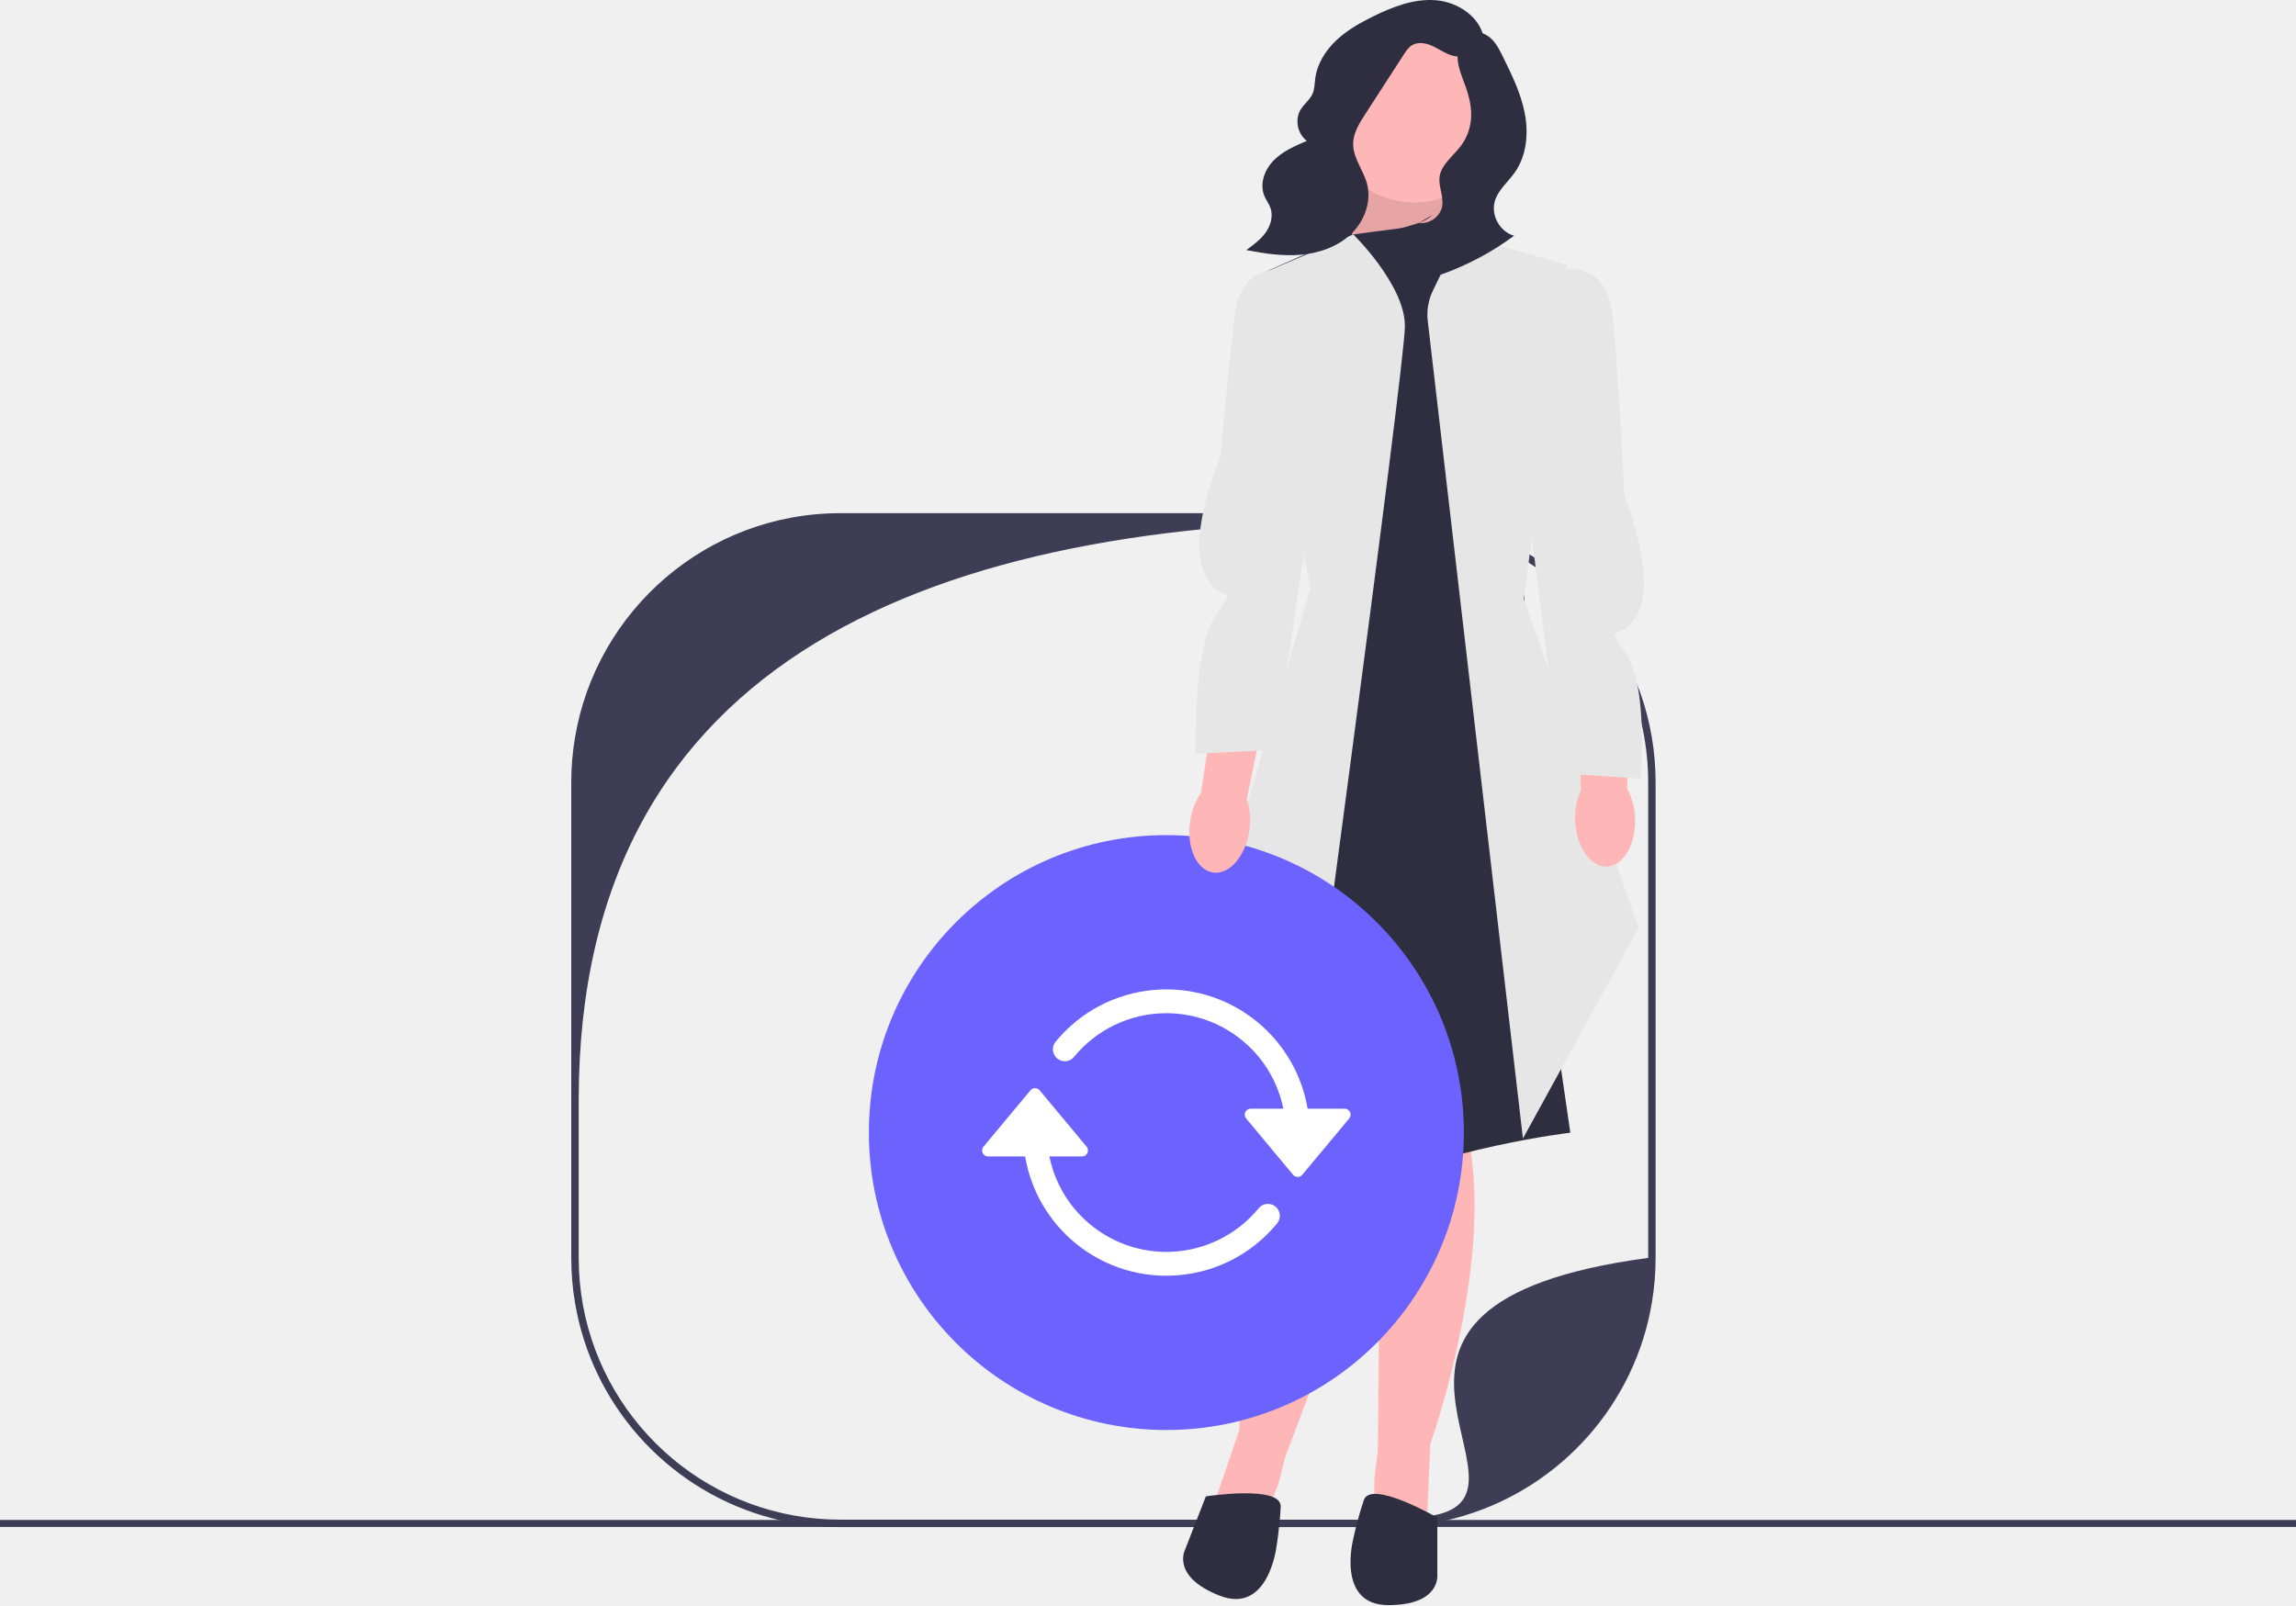
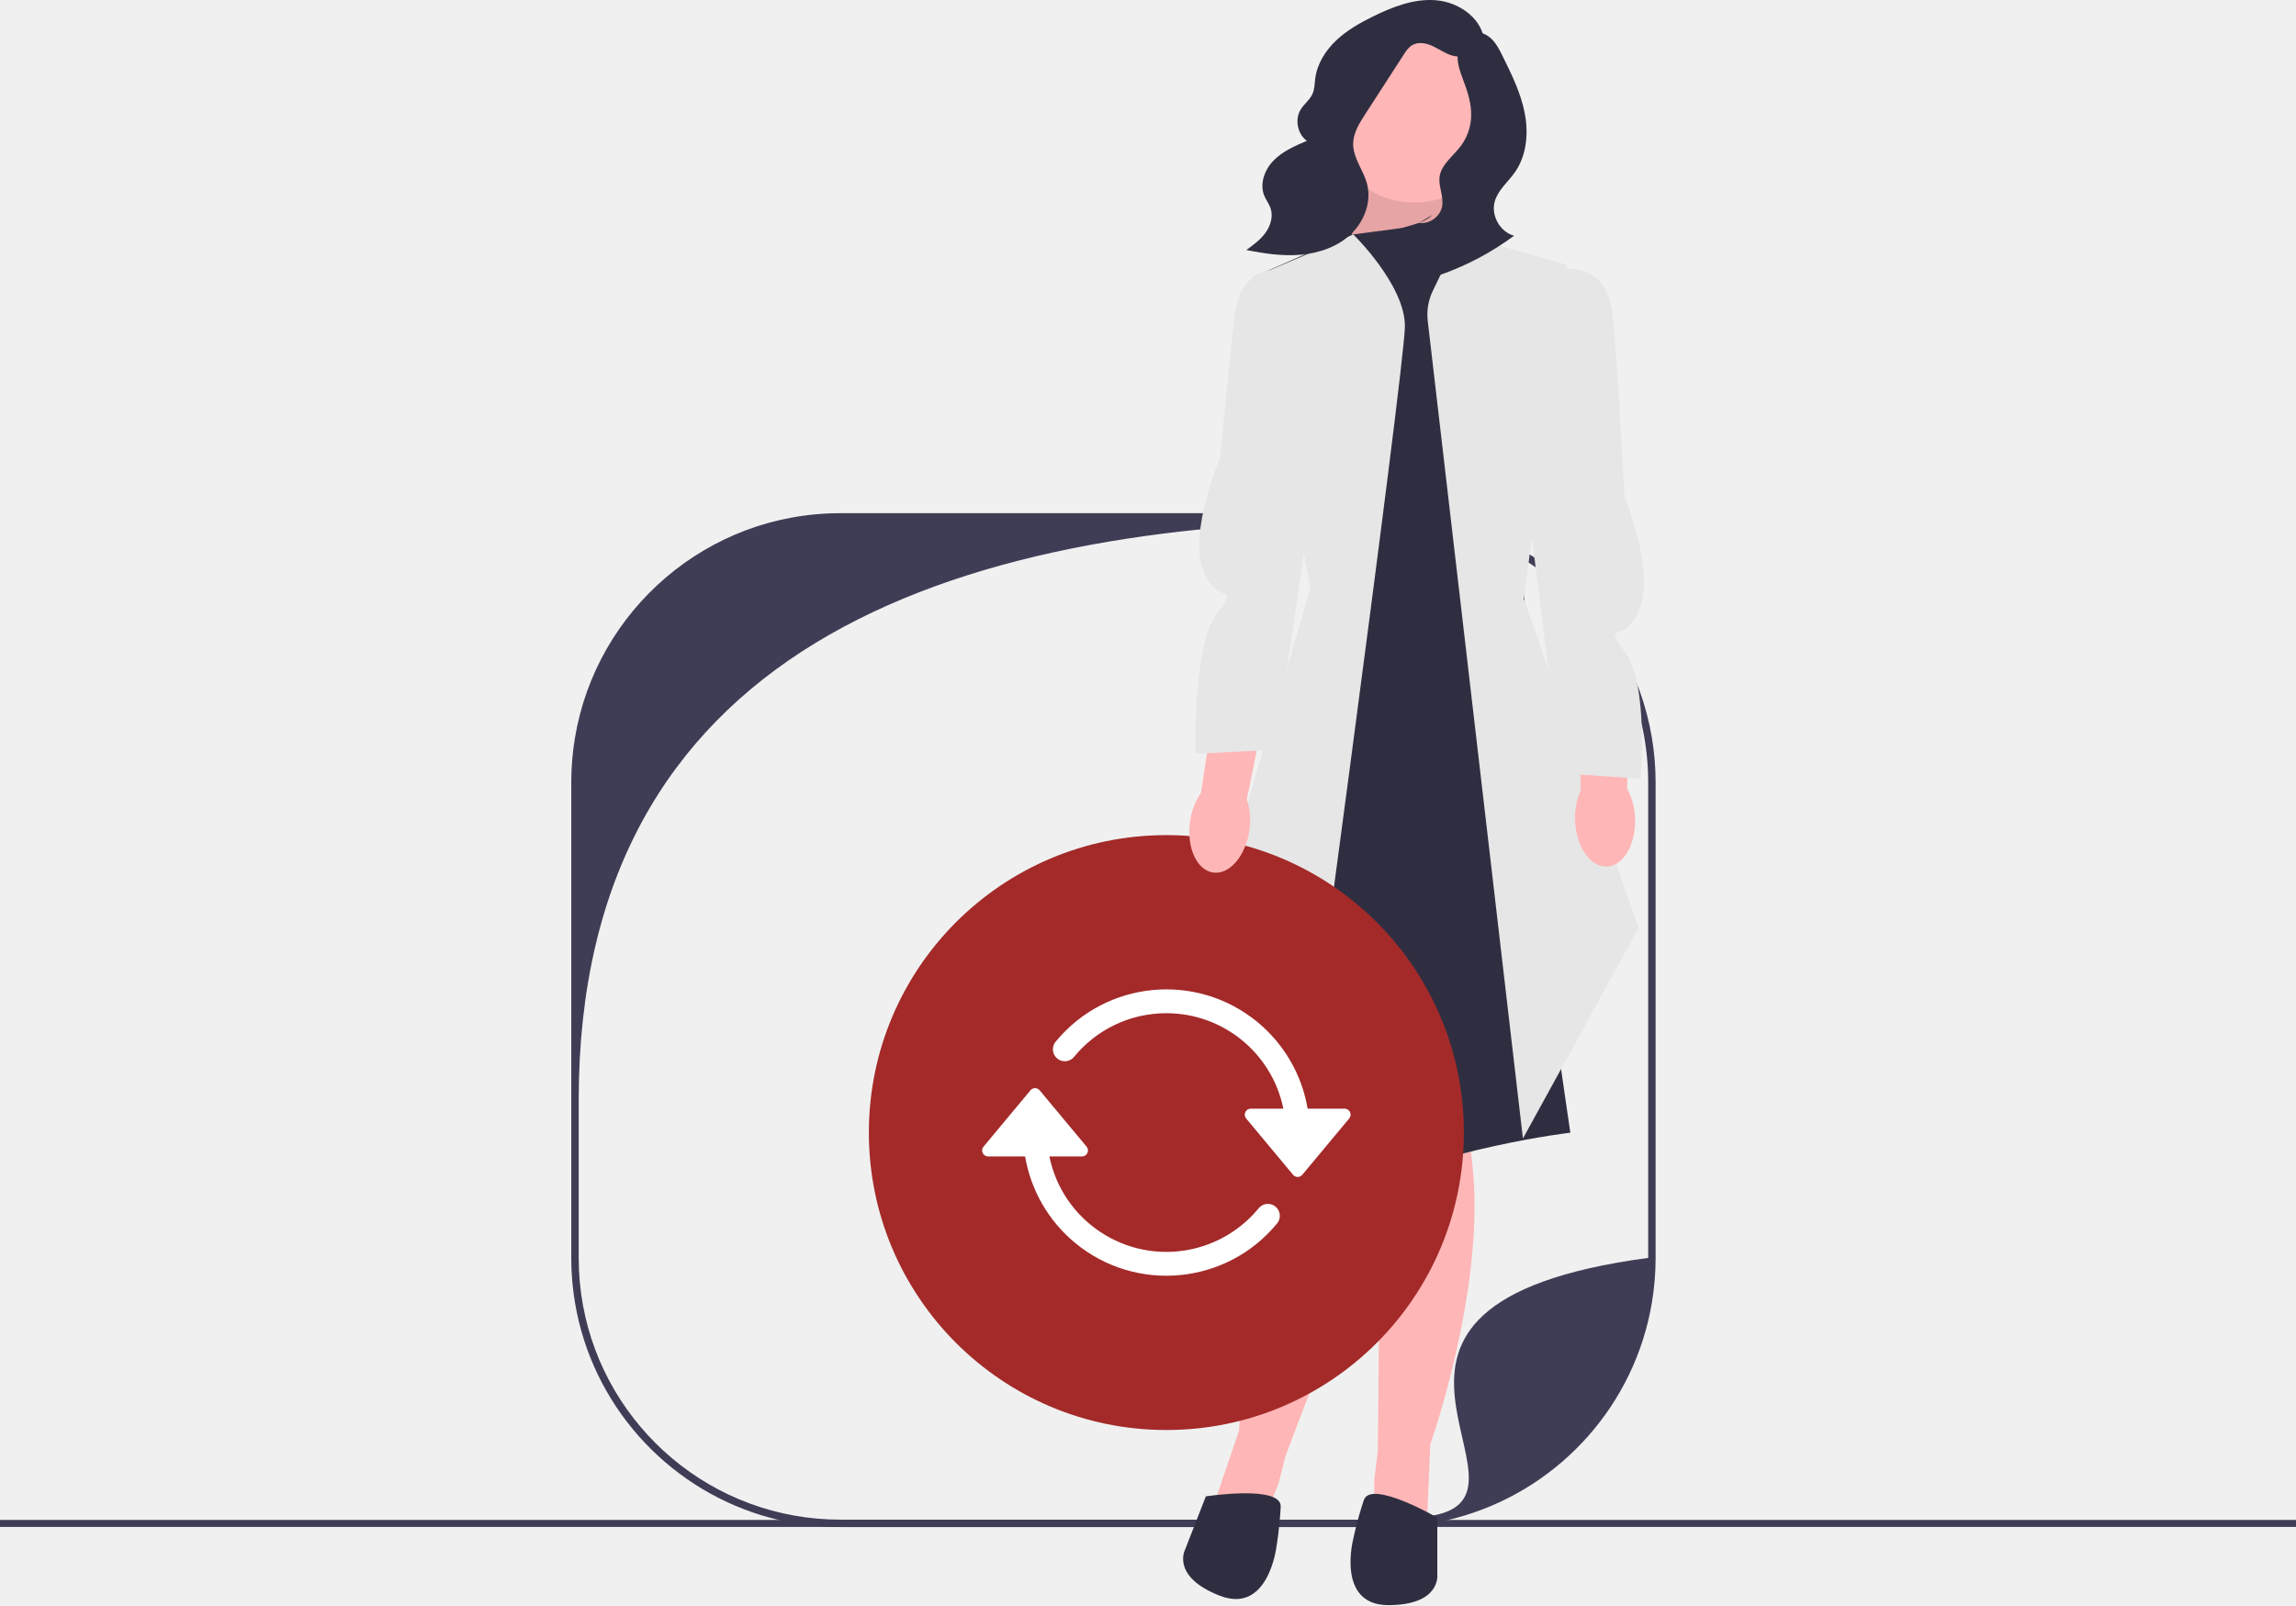
<svg xmlns="http://www.w3.org/2000/svg" width="656" height="458.686" viewBox="0 0 656 458.686">
  <rect y="434.343" width="656" height="2" fill="#3f3d56" />
  <g>
    <path d="M471.971,210.814c-6.073-36.417-37.728-64.169-75.864-64.169H240.149c-38.121,0-69.769,27.73-75.864,64.125-.704,4.162-1.067,8.443-1.067,12.806v135.886c0,4.362,.363,8.636,1.067,12.798,4.851,28.996,25.93,52.497,53.586,60.844,7.051,2.133,14.531,3.281,22.279,3.281h155.957c7.747,0,15.228-1.148,22.279-3.281,27.663-8.354,48.749-31.87,53.586-60.888,.696-4.148,1.059-8.406,1.059-12.754V223.575c0-4.348-.363-8.614-1.059-12.761h-0Zm-62.666,222.29c-4.288,.763-8.695,1.163-13.198,1.163H240.149c-4.503,0-8.91-.4-13.198-1.163-35.018-6.229-61.607-36.832-61.607-73.642v-45.105c0-127.45,103.312-165.586,230.762-165.586,41.313,0,74.805,33.492,74.805,74.805v135.886c-100.291,13.42-26.589,67.413-61.607,73.642l0,0Z" fill="#3f3d56" />
-     <polygon points="349.162 249.186 355.162 288.186 443.162 276.186 434.662 230.619 349.162 249.186" fill="#6c63ff" />
+     <polygon points="349.162 249.186 355.162 288.186 443.162 276.186 434.662 230.619 349.162 249.186" fill="#A32A29" />
    <rect x="381.842" y="30.342" width="36.385" height="37.661" fill="#2f2e41" />
    <polygon points="385.162 70.186 394.162 43.186 411.704 43.186 412.627 70.186 385.162 70.186" fill="#ffb6b6" />
    <polygon points="385.162 70.186 394.162 43.186 411.704 43.186 412.627 70.186 385.162 70.186" isolation="isolate" opacity=".1" />
    <path d="M394.662,310.686l-1,104-1,8v11.484l15,1.516,1-23s16-45,12-80-2-25-2-25l-24,3Z" fill="#ffb6b6" />
    <path d="M404.184,318.854l-36.901,97.238-1.979,7.816-4.178,10.697-14.524-4.045,7.435-21.788s1.466-47.737,17.924-78.884,10.957-22.56,10.957-22.56l21.264,11.525v0Z" fill="#ffb6b6" />
    <path d="M385.162,67.186l-27,12,17.24,89.012-2.724,127.756-18,38s-3.016,21.732,27.984,7.732,66-18,66-18l-8.5-58.5-7.5-153.5,1-34-22-14s-26.5,3.5-26.5,3.5Z" fill="#2f2e41" />
    <path d="M370.124,335.343l-29.962-50.157,34.24-116.988-16.24-89.012,28.49-12.197s14.749,14.362,14.749,26.209-31.277,242.145-31.277,242.145v-0Z" fill="#e6e6e6" />
    <path d="M435.124,325.343l-27.197-233.628c-.343-2.95,.16-5.937,1.452-8.611l7.783-16.114,30.5,8.697-12.26,95.512,32.76,93.988-33.038,60.157Z" fill="#e6e6e6" />
    <path d="M410.662,433.686s-19-11-21-5-3,11-3,11c0,0-5,19,10,19s14-8.642,14-8.642v-16.358Z" fill="#2f2e41" />
    <path d="M344.536,427.606s21.7-3.335,21.38,2.982c-.32,6.316-1.207,11.338-1.207,11.338,0,0-2.254,19.517-16.227,14.06s-9.897-13.143-9.897-13.143l5.951-15.237-0-0Z" fill="#2f2e41" />
    <circle cx="404.103" cy="33.021" r="24.86" fill="#ffb6b6" />
    <path d="M423.965,10.868c-1.157-6.129-7.449-10.275-13.665-10.795s-12.305,1.827-17.902,4.579c-3.795,1.865-7.531,3.968-10.604,6.872s-5.461,6.697-6.012,10.889c-.195,1.483-.17,3.033-.777,4.4-.758,1.708-2.387,2.868-3.369,4.458-1.762,2.851-.953,6.999,1.752,8.978-3.4,1.449-6.894,2.961-9.486,5.596s-4.089,6.703-2.666,10.115c.503,1.207,1.335,2.263,1.765,3.498,.817,2.345,.039,5.009-1.409,7.026s-3.493,3.512-5.502,4.972c5.162,1.012,10.431,1.8,15.67,1.328s10.497-2.308,14.291-5.952c3.794-3.644,5.881-9.264,4.52-14.345-1.043-3.892-3.959-7.303-3.957-11.333,.001-3.097,1.743-5.892,3.425-8.493,3.673-5.681,7.346-11.361,11.019-17.042,.661-1.022,1.357-2.079,2.401-2.704,1.776-1.063,4.08-.596,5.952,.287,1.872,.883,3.583,2.149,5.579,2.696,4.075,1.117,8.801-1.448,10.086-5.473" fill="#2f2e41" />
    <path d="M409.28,61.425c-2.072,2.006-5.057,2.652-7.824,3.465s-5.71,2.091-6.955,4.692c-1.221,2.55-.335,5.788,1.687,7.765s4.958,2.81,7.786,2.771c2.827-.039,5.583-.868,8.242-1.83,7.271-2.631,14.157-6.321,20.373-10.919-4.027-1.114-6.661-5.816-5.508-9.832,.938-3.267,3.805-5.545,5.756-8.328,3.36-4.792,3.919-11.108,2.807-16.853-1.112-5.745-3.732-11.071-6.324-16.318-.819-1.659-1.658-3.345-2.936-4.682-1.278-1.337-3.088-2.295-4.928-2.104-3.053,.318-5.003,3.67-5.024,6.74s1.326,5.955,2.347,8.85c1.052,2.983,1.784,6.144,1.501,9.294-.237,2.64-1.197,5.211-2.748,7.36-1.198,1.66-2.725,3.052-4.027,4.631-1.007,1.221-1.9,2.603-2.165,4.163-.482,2.839,1.184,5.712,.727,8.555-.482,3.006-3.645,5.307-6.653,4.841" fill="#2f2e41" />
    <g>
-       <circle cx="333.249" cy="323.645" r="85" fill="#6c63ff" />
+       <circle cx="333.249" cy="323.645" r="85" fill="#A32A29" />
      <g>
        <path d="M384.178,316.823h-10.567c-1.644-9.687-6.717-18.46-14.292-24.717-17.434-14.4-43.241-11.94-57.641,5.494-.049,.056-.096,.113-.142,.172-1.151,1.491-.874,3.633,.617,4.784,1.491,1.151,3.633,.874,4.784-.617,6.255-7.579,15.724-12.402,26.311-12.402,16.209,.002,30.179,11.406,33.426,27.286h-9.318c-.399,0-.785,.14-1.091,.395-.724,.603-.822,1.678-.219,2.402l13.411,16.099c.066,.079,.139,.152,.218,.217,.723,.603,1.799,.506,2.402-.217l13.411-16.099c.255-.306,.395-.692,.395-1.091,0-.942-.763-1.706-1.705-1.706v0Z" fill="#fff" />
        <path d="M364.343,344.734c-1.491-1.151-3.633-.874-4.784,.617-4.962,6.008-11.831,10.136-19.464,11.699-18.462,3.78-36.492-8.122-40.272-26.584h9.318c.942-0,1.705-.764,1.705-1.706-0-.399-.14-.785-.395-1.091l-13.411-16.099c-.603-.723-1.679-.821-2.402-.218-.079,.066-.152,.139-.218,.218l-13.411,16.099c-.603,.724-.505,1.799,.219,2.402,.306,.255,.692,.395,1.091,.395h10.566c1.644,9.687,6.717,18.46,14.293,24.717,17.434,14.4,43.241,11.94,57.641-5.494,.049-.056,.096-.113,.141-.172,1.151-1.491,.875-3.633-.617-4.784h0Z" fill="#fff" />
      </g>
    </g>
    <path id="uuid-da16df1e-5659-4232-96f6-61e8c639a9ec-59" d="M356.981,237.194c-1.029,7.366-5.665,12.806-10.352,12.15-4.688-.656-7.652-7.158-6.621-14.527,.371-2.949,1.444-5.766,3.127-8.216l4.756-31.156,14.573,2.543-6.236,30.444c.947,2.818,1.206,5.823,.754,8.762h-0Z" fill="#ffb6b6" />
    <path d="M369.662,77.686s-15-5-17,13-4,40-4,40c0,0-9,21-5,32s11,3.331,4,12.665-6.025,40.047-6.025,40.047l22.525-1.134s12.5-82.579,12.5-84.579-7-52-7-52v0Z" fill="#e6e6e6" />
    <g>
      <path id="uuid-6bf35aa9-e432-4b51-af77-8f4eb19e6e42-60" d="M467.161,233.85c.279,7.433-3.33,13.601-8.06,13.778s-8.789-5.705-9.067-13.14c-.152-2.969,.41-5.93,1.637-8.637l-.784-31.507,14.793-.053-.798,31.066c1.427,2.609,2.209,5.521,2.279,8.493l0,0Z" fill="#ffb6b6" />
      <path d="M444.07,77.349s15.087-4.731,16.765,13.302,3.285,51.065,3.285,51.065c0,0,8.623,21.157,4.427,32.084s-11.058,3.134-4.226,12.592c6.832,9.458,4.38,36.131,4.38,36.131l-22.501-1.536s-10.094-78.772-10.059-80.771,7.928-62.867,7.928-62.867l-0,0Z" fill="#e6e6e6" />
    </g>
  </g>
</svg>
